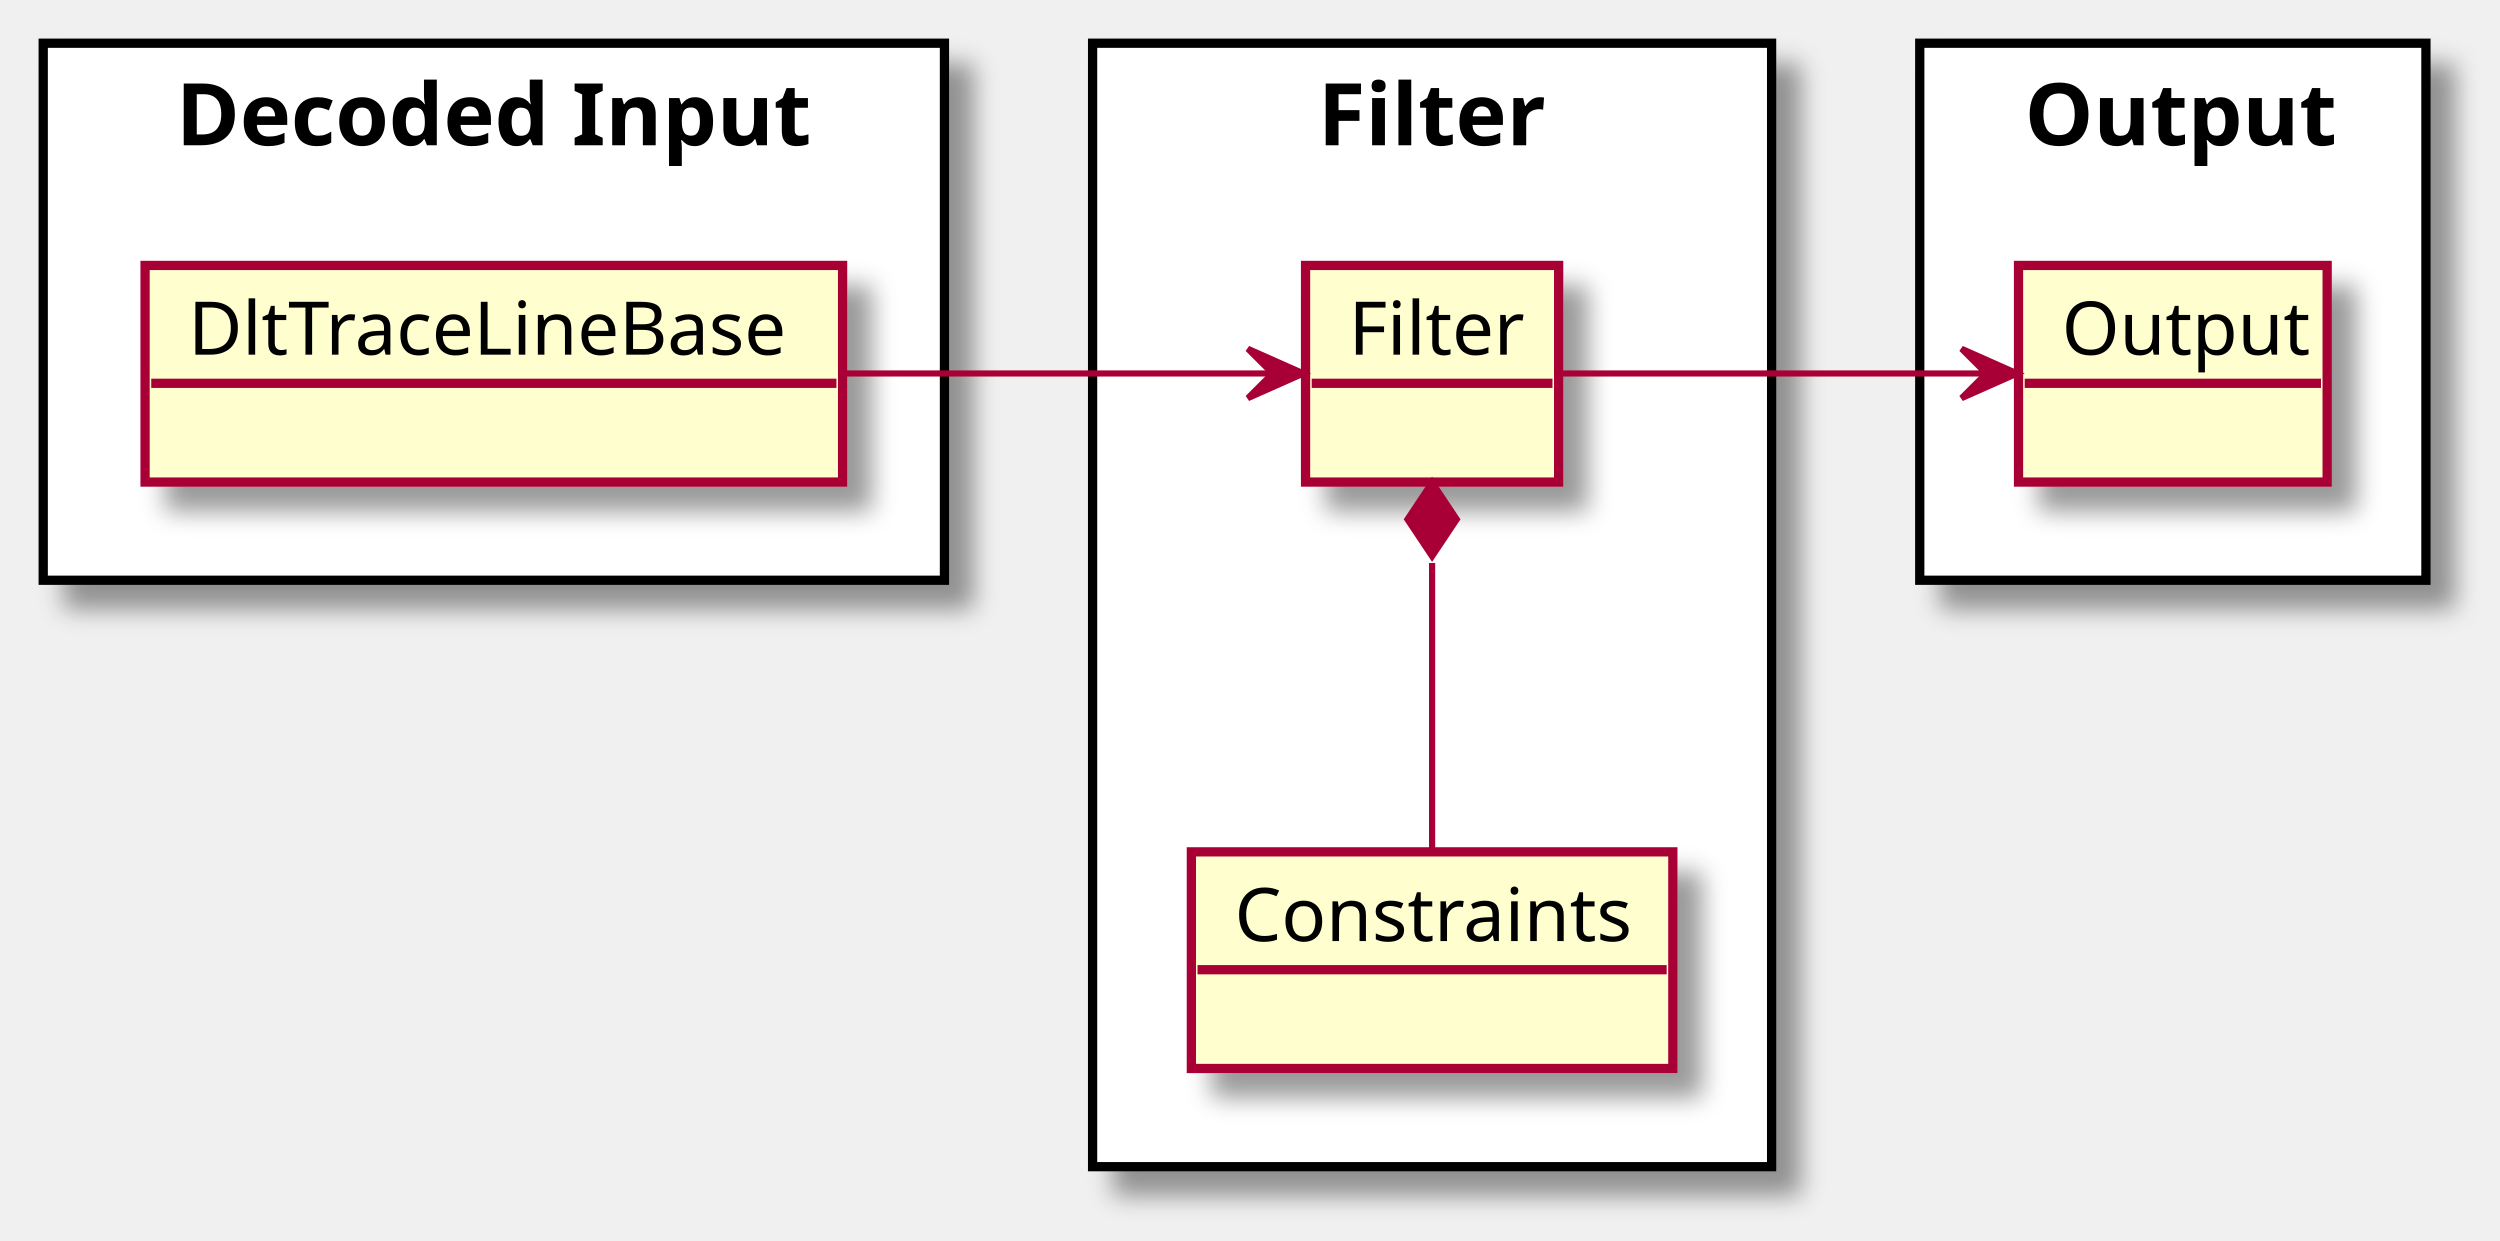
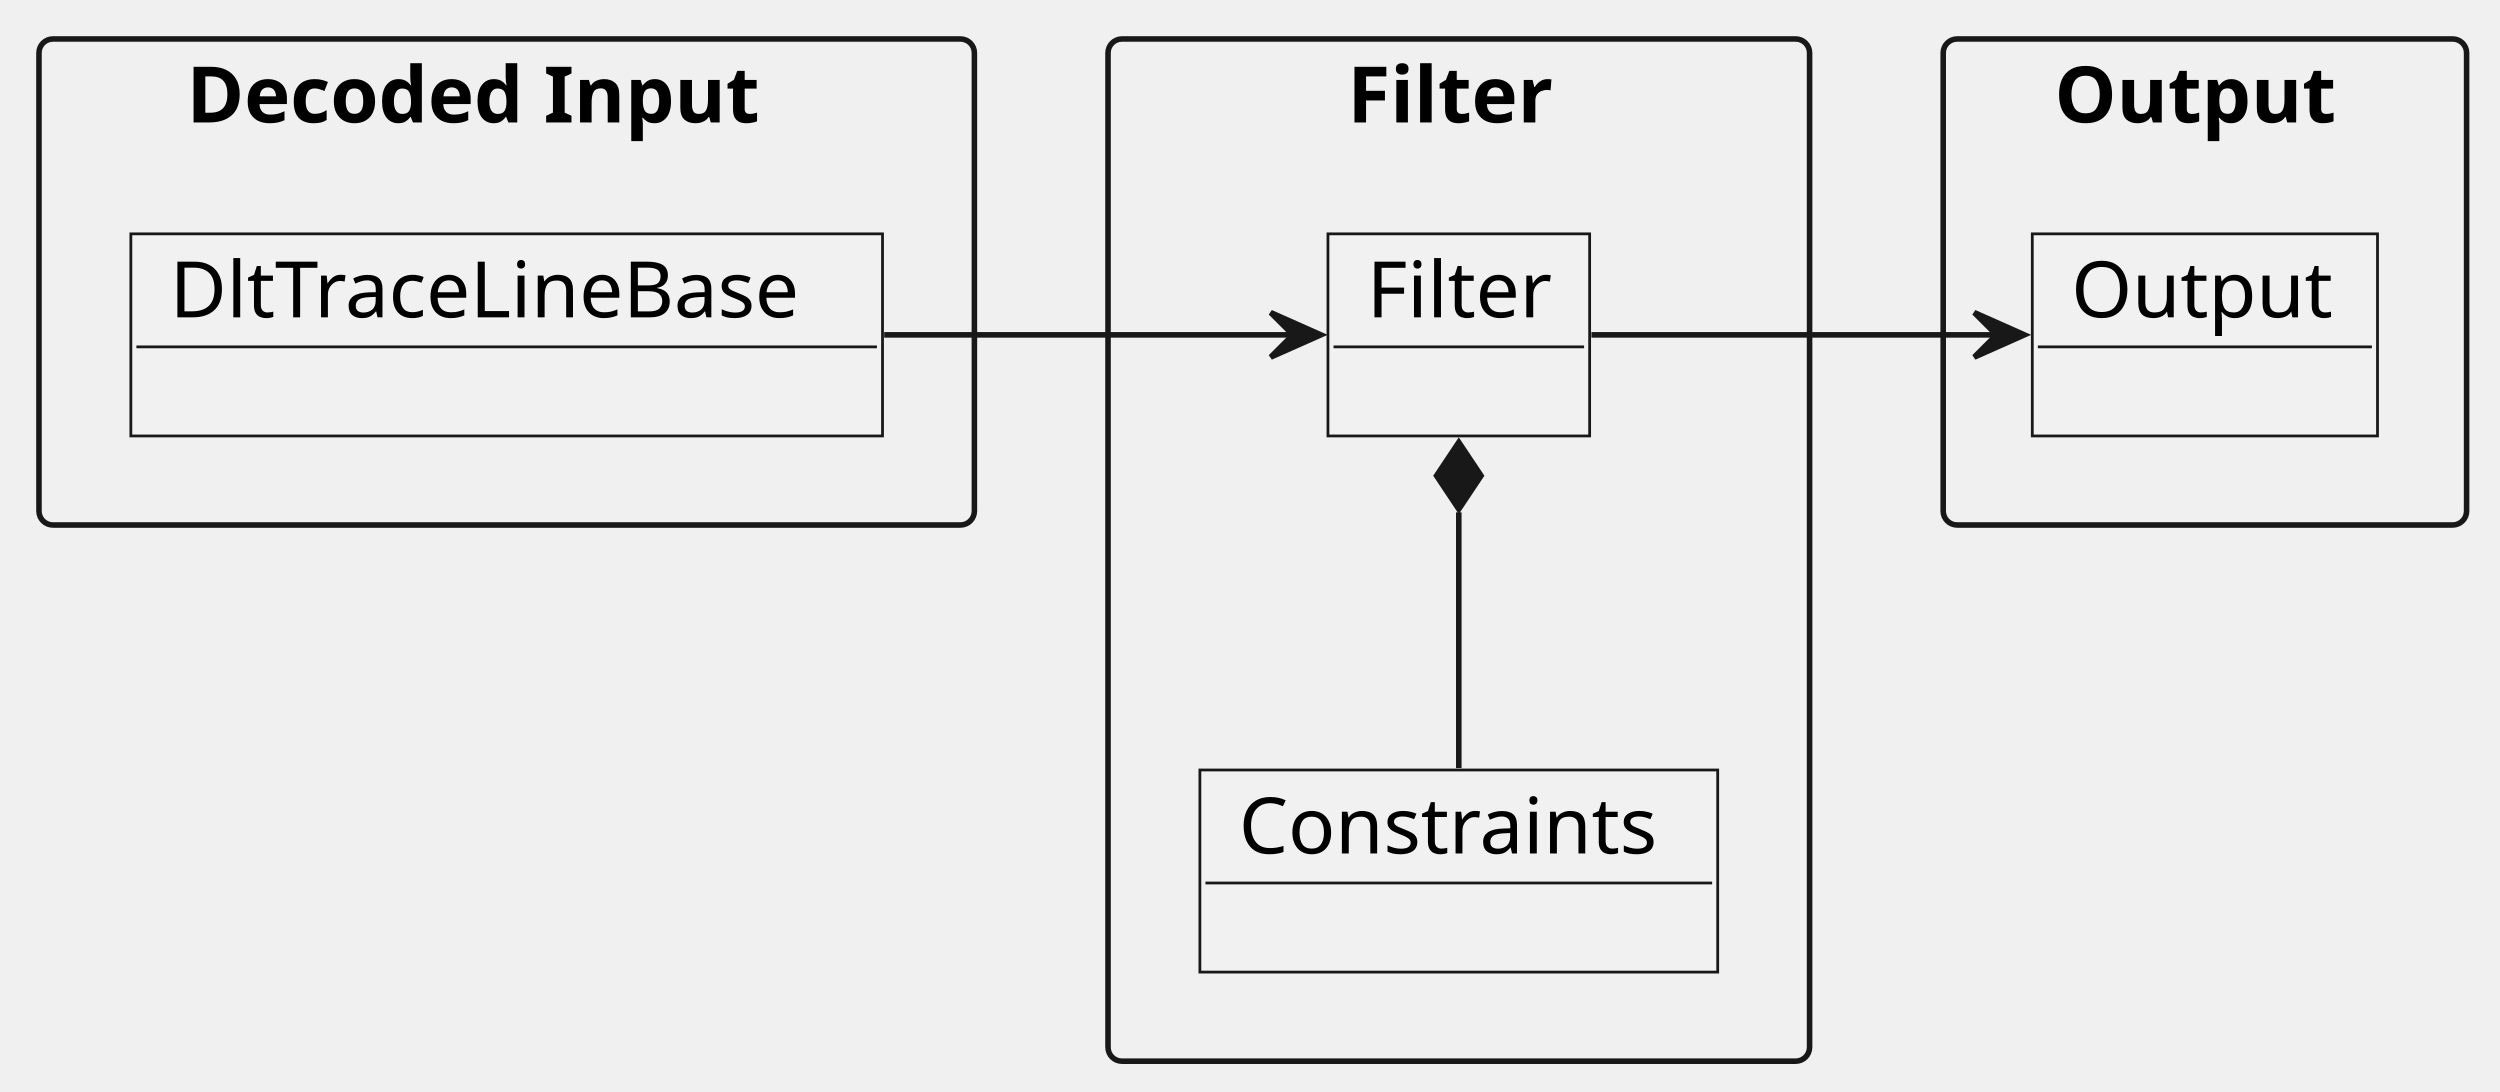
- <svg xmlns="http://www.w3.org/2000/svg" contentScriptType="application/ecmascript" contentStyleType="text/css" height="201px" preserveAspectRatio="none" style="width:405px;height:201px;background:#FFFFFF;" version="1.1" viewBox="0 0 405 201" width="405px" zoomAndPan="magnify">
-   <defs>
-     <filter height="300%" id="fpw95av8h5zyi" width="300%" x="-1" y="-1">
-       <feGaussianBlur result="blurOut" stdDeviation="2.0" />
-       <feColorMatrix in="blurOut" result="blurOut2" type="matrix" values="0 0 0 0 0 0 0 0 0 0 0 0 0 0 0 0 0 0 .4 0" />
-       <feOffset dx="4.0" dy="4.0" in="blurOut2" result="blurOut3" />
-       <feBlend in="SourceGraphic" in2="blurOut3" mode="normal" />
-     </filter>
-   </defs>
+ <svg xmlns="http://www.w3.org/2000/svg" contentStyleType="text/css" height="196px" preserveAspectRatio="none" style="width:449px;height:196px;background:#FFFFFF;" version="1.1" viewBox="0 0 449 196" width="449px" zoomAndPan="magnify">
+   <defs />
  <g>
-     <rect fill="#FFFFFF" filter="url(#fpw95av8h5zyi)" height="87" style="stroke:#000000;stroke-width:1.5;" width="146" x="7" y="7" />
-     <text fill="#000000" font-family="sans-serif" font-size="14" font-weight="bold" lengthAdjust="spacing" textLength="103" x="28.5" y="23.533">Decoded Input</text>
-     <rect fill="#FFFFFF" filter="url(#fpw95av8h5zyi)" height="182" style="stroke:#000000;stroke-width:1.5;" width="110" x="177" y="7" />
-     <text fill="#000000" font-family="sans-serif" font-size="14" font-weight="bold" lengthAdjust="spacing" textLength="37" x="213.5" y="23.533">Filter</text>
-     <rect fill="#FFFFFF" filter="url(#fpw95av8h5zyi)" height="87" style="stroke:#000000;stroke-width:1.5;" width="82" x="311" y="7" />
-     <text fill="#000000" font-family="sans-serif" font-size="14" font-weight="bold" lengthAdjust="spacing" textLength="48" x="328" y="23.533">Output</text>
-     <rect fill="#FEFECE" filter="url(#fpw95av8h5zyi)" height="35.094" style="stroke:#A80036;stroke-width:1.5;" width="113" x="23.5" y="43" />
-     <text fill="#000000" font-family="sans-serif" font-size="12" lengthAdjust="spacing" textLength="99" x="30.5" y="57.457">DltTraceLineBase</text>
-     <line style="stroke:#A80036;stroke-width:1.5;" x1="24.5" x2="135.5" y1="62.094" y2="62.094" />
-     <rect fill="#FEFECE" filter="url(#fpw95av8h5zyi)" height="35.094" style="stroke:#A80036;stroke-width:1.5;" width="41" x="211.5" y="43" />
-     <text fill="#000000" font-family="sans-serif" font-size="12" lengthAdjust="spacing" textLength="27" x="218.5" y="57.457">Filter</text>
-     <line style="stroke:#A80036;stroke-width:1.5;" x1="212.5" x2="251.5" y1="62.094" y2="62.094" />
-     <rect fill="#FEFECE" filter="url(#fpw95av8h5zyi)" height="35.094" style="stroke:#A80036;stroke-width:1.5;" width="78" x="193" y="138" />
-     <text fill="#000000" font-family="sans-serif" font-size="12" lengthAdjust="spacing" textLength="64" x="200" y="152.457">Constraints</text>
-     <line style="stroke:#A80036;stroke-width:1.5;" x1="194" x2="270" y1="157.094" y2="157.094" />
-     <rect fill="#FEFECE" filter="url(#fpw95av8h5zyi)" height="35.094" style="stroke:#A80036;stroke-width:1.5;" width="50" x="327" y="43" />
-     <text fill="#000000" font-family="sans-serif" font-size="12" lengthAdjust="spacing" textLength="36" x="334" y="57.457">Output</text>
-     <line style="stroke:#A80036;stroke-width:1.5;" x1="328" x2="376" y1="62.094" y2="62.094" />
-     <path codeLine="10" d="M232,91.21 C232,106.58 232,124.78 232,137.7 " fill="none" id="Filter-backto-Constraints" style="stroke:#A80036;stroke-width:1.0;" />
-     <polygon fill="#A80036" points="232,78.13,228,84.13,232,90.13,236,84.13,232,78.13" style="stroke:#A80036;stroke-width:1.0;" />
-     <path codeLine="17" d="M136.7,60.5 C159.78,60.5 182.85,60.5 205.92,60.5 " fill="none" id="DltTraceLineBase-to-Filter" style="stroke:#A80036;stroke-width:1.0;" />
-     <polygon fill="#A80036" points="211.15,60.5,202.15,56.5,206.15,60.5,202.15,64.5,211.15,60.5" style="stroke:#A80036;stroke-width:1.0;" />
-     <path codeLine="18" d="M252.62,60.5 C275.6,60.5 298.58,60.5 321.55,60.5 " fill="none" id="Filter-to-Output" style="stroke:#A80036;stroke-width:1.0;" />
-     <polygon fill="#A80036" points="326.77,60.5,317.77,56.5,321.77,60.5,317.77,64.5,326.77,60.5" style="stroke:#A80036;stroke-width:1.0;" />
+     <g id="cluster_InputStage">
+       <rect fill="none" height="87.29" rx="2.5" ry="2.5" style="stroke:#181818;stroke-width:1.0;" width="168" x="7" y="7" />
+       <text fill="#000000" font-family="sans-serif" font-size="14" font-weight="bold" lengthAdjust="spacing" textLength="115" x="33.5" y="21.995">Decoded Input</text>
+     </g>
+     <g id="cluster_FilterStage">
+       <rect fill="none" height="183.59" rx="2.5" ry="2.5" style="stroke:#181818;stroke-width:1.0;" width="126" x="199" y="7" />
+       <text fill="#000000" font-family="sans-serif" font-size="14" font-weight="bold" lengthAdjust="spacing" textLength="40" x="242" y="21.995">Filter</text>
+     </g>
+     <g id="cluster_OutputStage">
+       <rect fill="none" height="87.29" rx="2.5" ry="2.5" style="stroke:#181818;stroke-width:1.0;" width="94" x="349" y="7" />
+       <text fill="#000000" font-family="sans-serif" font-size="14" font-weight="bold" lengthAdjust="spacing" textLength="54" x="369" y="21.995">Output</text>
+     </g>
+     <g id="elem_DltTraceLineBase">
+       <rect fill="#F1F1F1" height="36.297" style="stroke:#181818;stroke-width:0.5;" width="135" x="23.5" y="42" />
+       <text fill="#000000" font-family="sans-serif" font-size="14" lengthAdjust="spacing" textLength="121" x="30.5" y="56.995">DltTraceLineBase</text>
+       <line style="stroke:#181818;stroke-width:0.5;" x1="24.5" x2="157.5" y1="62.297" y2="62.297" />
+     </g>
+     <g id="elem_Filter">
+       <rect fill="#F1F1F1" height="36.297" style="stroke:#181818;stroke-width:0.5;" width="47" x="238.5" y="42" />
+       <text fill="#000000" font-family="sans-serif" font-size="14" lengthAdjust="spacing" textLength="33" x="245.5" y="56.995">Filter</text>
+       <line style="stroke:#181818;stroke-width:0.5;" x1="239.5" x2="284.5" y1="62.297" y2="62.297" />
+     </g>
+     <g id="elem_Constraints">
+       <rect fill="#F1F1F1" height="36.297" style="stroke:#181818;stroke-width:0.5;" width="93" x="215.5" y="138.29" />
+       <text fill="#000000" font-family="sans-serif" font-size="14" lengthAdjust="spacing" textLength="79" x="222.5" y="153.285">Constraints</text>
+       <line style="stroke:#181818;stroke-width:0.5;" x1="216.5" x2="307.5" y1="158.587" y2="158.587" />
+     </g>
+     <g id="elem_Output">
+       <rect fill="#F1F1F1" height="36.297" style="stroke:#181818;stroke-width:0.5;" width="62" x="365" y="42" />
+       <text fill="#000000" font-family="sans-serif" font-size="14" lengthAdjust="spacing" textLength="48" x="372" y="56.995">Output</text>
+       <line style="stroke:#181818;stroke-width:0.5;" x1="366" x2="426" y1="62.297" y2="62.297" />
+     </g>
+     <g id="link_Filter_Constraints">
+       <path codeLine="10" d="M262,92.01 C262,107.25 262,125.07 262,137.94 " fill="none" id="Filter-backto-Constraints" style="stroke:#181818;stroke-width:1.0;" />
+       <polygon fill="#181818" points="262,79.44,258,85.44,262,91.44,266,85.44,262,79.44" style="stroke:#181818;stroke-width:1.0;" />
+     </g>
+     <g id="link_DltTraceLineBase_Filter">
+       <path codeLine="17" d="M158.8,60.14 C183.31,60.14 207.81,60.14 232.32,60.14 " fill="none" id="DltTraceLineBase-to-Filter" style="stroke:#181818;stroke-width:1.0;" />
+       <polygon fill="#181818" points="237.22,60.14,228.22,56.14,232.22,60.14,228.22,64.14,237.22,60.14" style="stroke:#181818;stroke-width:1.0;" />
+     </g>
+     <g id="link_Filter_Output">
+       <path codeLine="18" d="M285.82,60.14 C310.12,60.14 334.43,60.14 358.73,60.14 " fill="none" id="Filter-to-Output" style="stroke:#181818;stroke-width:1.0;" />
+       <polygon fill="#181818" points="363.58,60.14,354.58,56.14,358.58,60.14,354.58,64.14,363.58,60.14" style="stroke:#181818;stroke-width:1.0;" />
+     </g>
  </g>
</svg>
